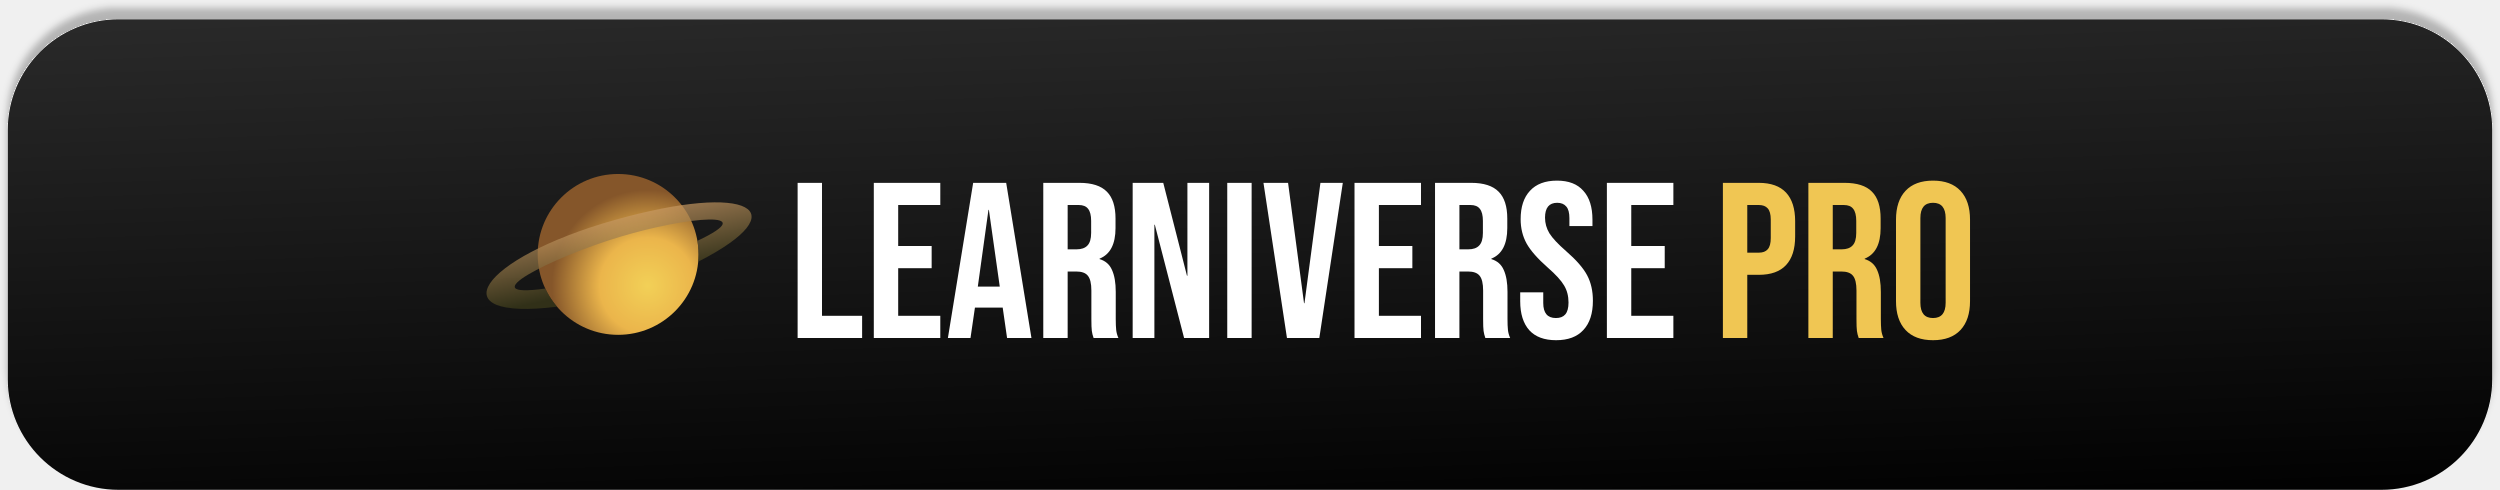
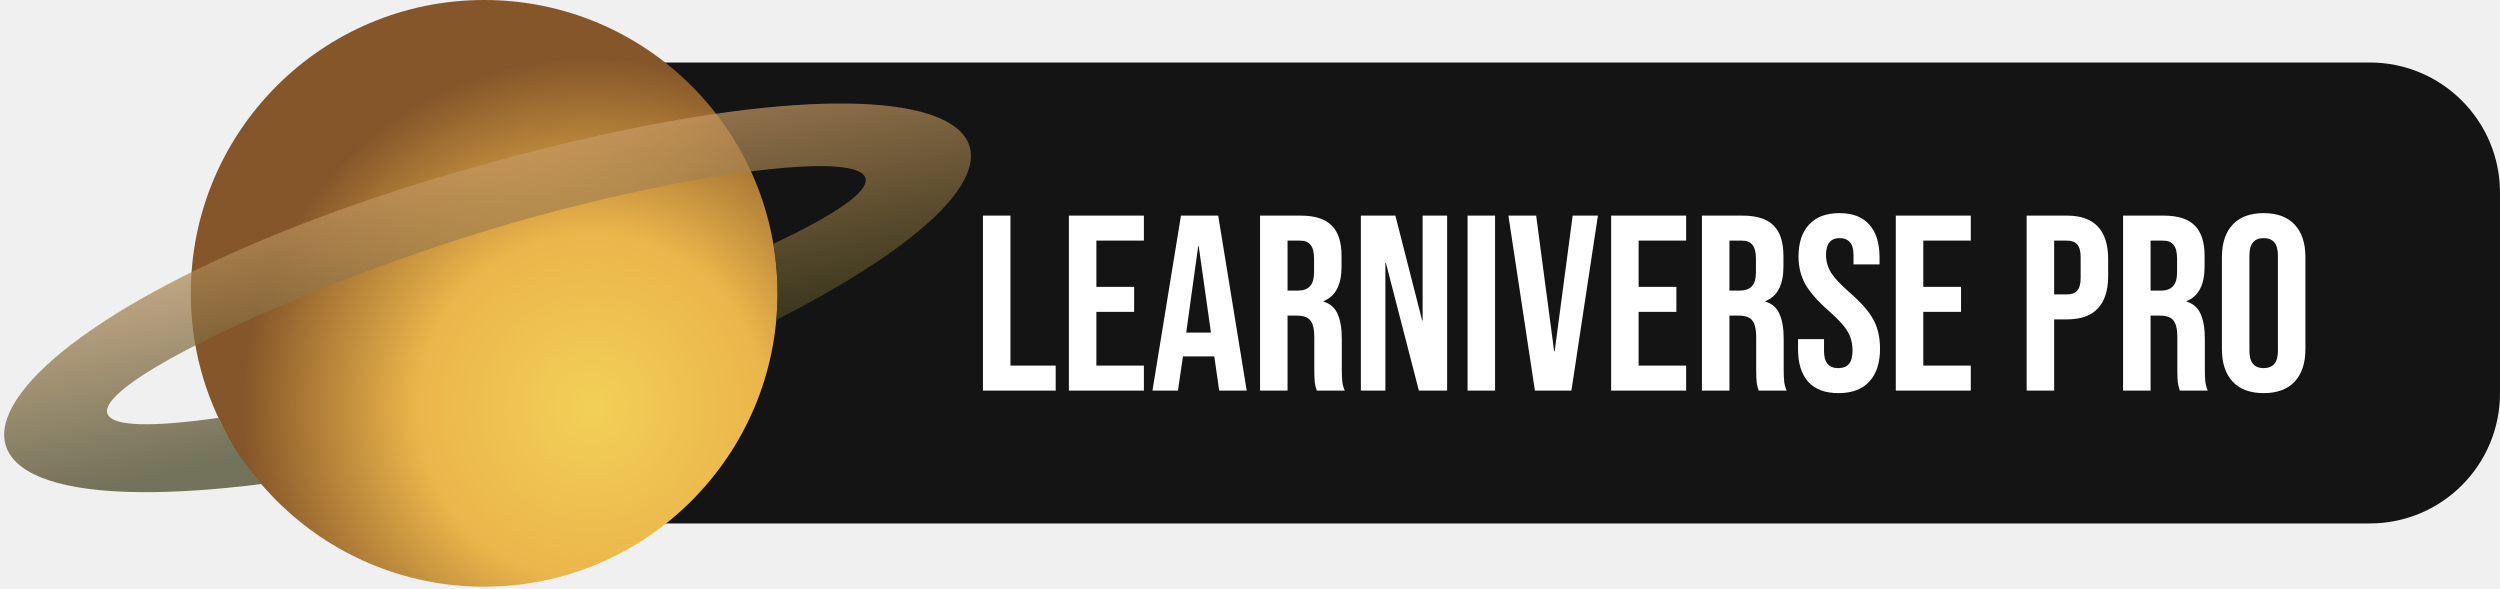
- <svg xmlns="http://www.w3.org/2000/svg" width="2256" height="442" viewBox="0 0 2256 442" fill="none">
-   <g filter="url(#filter0_d_416_27)">
-     <path d="M7 117.42V342.001C7 397.229 51.772 442.001 107 442.001H2149C2204.23 442.001 2249 397.229 2249 342.001V117.42C2249 62.191 2204.23 17.42 2149 17.42H107C51.772 17.42 7 62.191 7 117.42Z" fill="url(#paint0_linear_416_27)" />
-     <path d="M719.774 165H741.774V285H777.974V305H719.774V165ZM788.524 165H848.524V185H810.524V222H840.724V242H810.524V285H848.524V305H788.524V165ZM878.18 165H907.98L930.78 305H908.78L904.78 277.2V277.6H879.78L875.78 305H855.38L878.18 165ZM902.18 258.6L892.38 189.4H891.98L882.38 258.6H902.18ZM941.454 165H974.054C985.387 165 993.654 167.667 998.854 173C1004.05 178.2 1006.65 186.267 1006.65 197.2V205.8C1006.65 220.333 1001.85 229.533 992.254 233.4V233.8C997.587 235.4 1001.32 238.667 1003.45 243.6C1005.72 248.533 1006.85 255.133 1006.85 263.4V288C1006.85 292 1006.99 295.267 1007.25 297.8C1007.52 300.2 1008.19 302.6 1009.25 305H986.854C986.054 302.733 985.521 300.6 985.254 298.6C984.987 296.6 984.854 293 984.854 287.8V262.2C984.854 255.8 983.787 251.333 981.654 248.8C979.654 246.267 976.121 245 971.054 245H963.454V305H941.454V165ZM971.454 225C975.854 225 979.121 223.867 981.254 221.6C983.521 219.333 984.654 215.533 984.654 210.2V199.4C984.654 194.333 983.721 190.667 981.854 188.4C980.121 186.133 977.321 185 973.454 185H963.454V225H971.454ZM1022.12 165H1049.72L1071.12 248.8H1071.52V165H1091.12V305H1068.52L1042.12 202.8H1041.72V305H1022.12V165ZM1107.47 165H1129.47V305H1107.47V165ZM1140.15 165H1162.35L1176.75 273.6H1177.15L1191.55 165H1211.75L1190.55 305H1161.35L1140.15 165ZM1222.31 165H1282.31V185H1244.31V222H1274.51V242H1244.31V285H1282.31V305H1222.31V165ZM1294.97 165H1327.57C1338.9 165 1347.17 167.667 1352.37 173C1357.57 178.2 1360.17 186.267 1360.17 197.2V205.8C1360.17 220.333 1355.37 229.533 1345.77 233.4V233.8C1351.1 235.4 1354.84 238.667 1356.97 243.6C1359.24 248.533 1360.37 255.133 1360.37 263.4V288C1360.37 292 1360.5 295.267 1360.77 297.8C1361.04 300.2 1361.7 302.6 1362.77 305H1340.37C1339.57 302.733 1339.04 300.6 1338.77 298.6C1338.5 296.6 1338.37 293 1338.37 287.8V262.2C1338.37 255.8 1337.3 251.333 1335.17 248.8C1333.17 246.267 1329.64 245 1324.57 245H1316.97V305H1294.97V165ZM1324.97 225C1329.37 225 1332.64 223.867 1334.77 221.6C1337.04 219.333 1338.17 215.533 1338.17 210.2V199.4C1338.17 194.333 1337.24 190.667 1335.37 188.4C1333.64 186.133 1330.84 185 1326.97 185H1316.97V225H1324.97ZM1404.23 307C1393.57 307 1385.5 304 1380.03 298C1374.57 291.867 1371.83 283.133 1371.83 271.8V263.8H1392.63V273.4C1392.63 282.467 1396.43 287 1404.03 287C1407.77 287 1410.57 285.933 1412.43 283.8C1414.43 281.533 1415.43 277.933 1415.43 273C1415.43 267.133 1414.1 262 1411.43 257.6C1408.77 253.067 1403.83 247.667 1396.63 241.4C1387.57 233.4 1381.23 226.2 1377.63 219.8C1374.03 213.267 1372.23 205.933 1372.23 197.8C1372.23 186.733 1375.03 178.2 1380.63 172.2C1386.23 166.067 1394.37 163 1405.03 163C1415.57 163 1423.5 166.067 1428.83 172.2C1434.3 178.2 1437.03 186.867 1437.03 198.2V204H1416.23V196.8C1416.23 192 1415.3 188.533 1413.43 186.4C1411.57 184.133 1408.83 183 1405.23 183C1397.9 183 1394.23 187.467 1394.23 196.4C1394.23 201.467 1395.57 206.2 1398.23 210.6C1401.03 215 1406.03 220.333 1413.23 226.6C1422.43 234.6 1428.77 241.867 1432.23 248.4C1435.7 254.933 1437.43 262.6 1437.43 271.4C1437.43 282.867 1434.57 291.667 1428.83 297.8C1423.23 303.933 1415.03 307 1404.23 307ZM1450.05 165H1510.05V185H1472.05V222H1502.25V242H1472.05V285H1510.05V305H1450.05V165Z" fill="white" />
-     <path d="M1554.74 165H1587.14C1598.07 165 1606.27 167.933 1611.74 173.8C1617.2 179.667 1619.94 188.267 1619.94 199.6V213.4C1619.94 224.733 1617.2 233.333 1611.74 239.2C1606.27 245.067 1598.07 248 1587.14 248H1576.74V305H1554.74V165ZM1587.14 228C1590.74 228 1593.4 227 1595.14 225C1597 223 1597.94 219.6 1597.94 214.8V198.2C1597.94 193.4 1597 190 1595.14 188C1593.4 186 1590.74 185 1587.14 185H1576.74V228H1587.14ZM1631.88 165H1664.48C1675.82 165 1684.08 167.667 1689.28 173C1694.48 178.2 1697.08 186.267 1697.08 197.2V205.8C1697.08 220.333 1692.28 229.533 1682.68 233.4V233.8C1688.02 235.4 1691.75 238.667 1693.88 243.6C1696.15 248.533 1697.28 255.133 1697.28 263.4V288C1697.28 292 1697.42 295.267 1697.68 297.8C1697.95 300.2 1698.62 302.6 1699.68 305H1677.28C1676.48 302.733 1675.95 300.6 1675.68 298.6C1675.42 296.6 1675.28 293 1675.28 287.8V262.2C1675.28 255.8 1674.22 251.333 1672.08 248.8C1670.08 246.267 1666.55 245 1661.48 245H1653.88V305H1631.88V165ZM1661.88 225C1666.28 225 1669.55 223.867 1671.68 221.6C1673.95 219.333 1675.08 215.533 1675.08 210.2V199.4C1675.08 194.333 1674.15 190.667 1672.28 188.4C1670.55 186.133 1667.75 185 1663.88 185H1653.88V225H1661.88ZM1744.35 307C1733.55 307 1725.28 303.933 1719.55 297.8C1713.81 291.667 1710.95 283 1710.95 271.8V198.2C1710.95 187 1713.81 178.333 1719.55 172.2C1725.28 166.067 1733.55 163 1744.35 163C1755.15 163 1763.41 166.067 1769.15 172.2C1774.88 178.333 1777.75 187 1777.75 198.2V271.8C1777.75 283 1774.88 291.667 1769.15 297.8C1763.41 303.933 1755.15 307 1744.35 307ZM1744.35 287C1751.95 287 1755.75 282.4 1755.75 273.2V196.8C1755.75 187.6 1751.95 183 1744.35 183C1736.75 183 1732.95 187.6 1732.95 196.8V273.2C1732.95 282.4 1736.75 287 1744.35 287Z" fill="#F0C653" />
-     <circle cx="557.786" cy="229.58" r="72.58" fill="url(#paint1_radial_416_27)" />
-     <path d="M554.435 198.597C431.838 233.325 394.931 290.203 502.719 276.762C498.647 272.302 494.313 265.036 492.031 260.384C423.319 270.135 497.36 232.492 559.094 213.835C620.828 195.178 688.679 189.38 629.346 217.327C630.079 221.465 630.83 228.439 630.079 236.161C720.484 189.949 677.032 163.868 554.435 198.597Z" fill="url(#paint2_linear_416_27)" fill-opacity="0.7" />
-   </g>
+ <svg xmlns="http://www.w3.org/2000/svg" width="960" height="226" viewBox="0 0 960 226" fill="none">
+   <rect x="134" y="24" width="826" height="177" rx="50" fill="#141414" />
+   <path d="M377.452 82.8H388.012V140.4H405.388V150H377.452V82.8ZM410.452 82.8H439.252V92.4H421.012V110.16H435.508V119.76H421.012V140.4H439.252V150H410.452V82.8ZM453.487 82.8H467.791L478.735 150H468.175L466.255 136.656V136.848H454.255L452.335 150H442.543L453.487 82.8ZM465.007 127.728L460.303 94.512H460.111L455.503 127.728H465.007ZM483.858 82.8H499.506C504.946 82.8 508.914 84.08 511.41 86.64C513.906 89.136 515.154 93.008 515.154 98.256V102.384C515.154 109.36 512.85 113.776 508.242 115.632V115.824C510.802 116.592 512.594 118.16 513.618 120.528C514.706 122.896 515.25 126.064 515.25 130.032V141.84C515.25 143.76 515.314 145.328 515.442 146.544C515.57 147.696 515.89 148.848 516.402 150H505.65C505.266 148.912 505.01 147.888 504.882 146.928C504.754 145.968 504.69 144.24 504.69 141.744V129.456C504.69 126.384 504.178 124.24 503.154 123.024C502.194 121.808 500.498 121.2 498.066 121.2H494.418V150H483.858V82.8ZM498.258 111.6C500.37 111.6 501.938 111.056 502.962 109.968C504.05 108.88 504.594 107.056 504.594 104.496V99.312C504.594 96.88 504.146 95.12 503.25 94.032C502.418 92.944 501.074 92.4 499.218 92.4H494.418V111.6H498.258ZM522.577 82.8H535.825L546.097 123.024H546.289V82.8H555.697V150H544.849L532.177 100.944H531.985V150H522.577V82.8ZM563.545 82.8H574.105V150H563.545V82.8ZM579.23 82.8H589.886L596.798 134.928H596.99L603.902 82.8H613.598L603.422 150H589.406L579.23 82.8ZM618.67 82.8H647.47V92.4H629.23V110.16H643.726V119.76H629.23V140.4H647.47V150H618.67V82.8ZM653.545 82.8H669.193C674.633 82.8 678.601 84.08 681.097 86.64C683.593 89.136 684.841 93.008 684.841 98.256V102.384C684.841 109.36 682.537 113.776 677.929 115.632V115.824C680.489 116.592 682.281 118.16 683.305 120.528C684.393 122.896 684.937 126.064 684.937 130.032V141.84C684.937 143.76 685.001 145.328 685.129 146.544C685.257 147.696 685.577 148.848 686.089 150H675.337C674.953 148.912 674.697 147.888 674.569 146.928C674.441 145.968 674.377 144.24 674.377 141.744V129.456C674.377 126.384 673.865 124.24 672.841 123.024C671.881 121.808 670.185 121.2 667.753 121.2H664.105V150H653.545V82.8ZM667.945 111.6C670.057 111.6 671.625 111.056 672.649 109.968C673.737 108.88 674.281 107.056 674.281 104.496V99.312C674.281 96.88 673.833 95.12 672.937 94.032C672.105 92.944 670.761 92.4 668.905 92.4H664.105V111.6H667.945ZM705.992 150.96C700.872 150.96 697 149.52 694.376 146.64C691.752 143.696 690.44 139.504 690.44 134.064V130.224H700.424V134.832C700.424 139.184 702.248 141.36 705.896 141.36C707.688 141.36 709.032 140.848 709.928 139.824C710.888 138.736 711.368 137.008 711.368 134.64C711.368 131.824 710.728 129.36 709.448 127.248C708.168 125.072 705.8 122.48 702.344 119.472C697.992 115.632 694.952 112.176 693.224 109.104C691.496 105.968 690.632 102.448 690.632 98.544C690.632 93.232 691.976 89.136 694.664 86.256C697.352 83.312 701.256 81.84 706.376 81.84C711.432 81.84 715.24 83.312 717.8 86.256C720.424 89.136 721.736 93.296 721.736 98.736V101.52H711.752V98.064C711.752 95.76 711.304 94.096 710.408 93.072C709.512 91.984 708.2 91.44 706.472 91.44C702.952 91.44 701.192 93.584 701.192 97.872C701.192 100.304 701.832 102.576 703.112 104.688C704.456 106.8 706.856 109.36 710.312 112.368C714.728 116.208 717.768 119.696 719.432 122.832C721.096 125.968 721.928 129.648 721.928 133.872C721.928 139.376 720.552 143.6 717.8 146.544C715.112 149.488 711.176 150.96 705.992 150.96ZM727.983 82.8H756.783V92.4H738.543V110.16H753.039V119.76H738.543V140.4H756.783V150H727.983V82.8ZM778.233 82.8H793.785C799.033 82.8 802.969 84.208 805.593 87.024C808.217 89.84 809.529 93.968 809.529 99.408V106.032C809.529 111.472 808.217 115.6 805.593 118.416C802.969 121.232 799.033 122.64 793.785 122.64H788.793V150H778.233V82.8ZM793.785 113.04C795.513 113.04 796.793 112.56 797.625 111.6C798.521 110.64 798.969 109.008 798.969 106.704V98.736C798.969 96.432 798.521 94.8 797.625 93.84C796.793 92.88 795.513 92.4 793.785 92.4H788.793V113.04H793.785ZM815.264 82.8H830.912C836.352 82.8 840.32 84.08 842.816 86.64C845.312 89.136 846.56 93.008 846.56 98.256V102.384C846.56 109.36 844.256 113.776 839.648 115.632V115.824C842.208 116.592 844 118.16 845.024 120.528C846.112 122.896 846.656 126.064 846.656 130.032V141.84C846.656 143.76 846.72 145.328 846.848 146.544C846.976 147.696 847.296 148.848 847.808 150H837.056C836.672 148.912 836.416 147.888 836.288 146.928C836.16 145.968 836.096 144.24 836.096 141.744V129.456C836.096 126.384 835.584 124.24 834.56 123.024C833.6 121.808 831.904 121.2 829.472 121.2H825.824V150H815.264V82.8ZM829.664 111.6C831.776 111.6 833.344 111.056 834.368 109.968C835.456 108.88 836 107.056 836 104.496V99.312C836 96.88 835.552 95.12 834.656 94.032C833.824 92.944 832.48 92.4 830.624 92.4H825.824V111.6H829.664ZM869.247 150.96C864.063 150.96 860.095 149.488 857.343 146.544C854.591 143.6 853.215 139.44 853.215 134.064V98.736C853.215 93.36 854.591 89.2 857.343 86.256C860.095 83.312 864.063 81.84 869.247 81.84C874.431 81.84 878.399 83.312 881.151 86.256C883.903 89.2 885.279 93.36 885.279 98.736V134.064C885.279 139.44 883.903 143.6 881.151 146.544C878.399 149.488 874.431 150.96 869.247 150.96ZM869.247 141.36C872.895 141.36 874.719 139.152 874.719 134.736V98.064C874.719 93.648 872.895 91.44 869.247 91.44C865.599 91.44 863.775 93.648 863.775 98.064V134.736C863.775 139.152 865.599 141.36 869.247 141.36Z" fill="white" />
+   <circle cx="185.909" cy="112.645" r="112.645" fill="url(#paint0_radial_420_1648)" />
+   <path d="M180.708 64.559C-9.563 118.457 -66.844 206.733 100.445 185.871C94.125 178.95 87.397 167.672 83.856 160.453C-22.785 175.586 92.128 117.164 187.939 88.209C283.751 59.254 389.055 50.254 296.971 93.628C298.108 100.05 299.273 110.875 298.108 122.86C438.417 51.138 370.979 10.66 180.708 64.559Z" fill="url(#paint1_linear_420_1648)" fill-opacity="0.7" />
  <defs>
-     <filter id="filter0_d_416_27" x="0.3" y="0.72" width="2255.4" height="441.28" filterUnits="userSpaceOnUse" color-interpolation-filters="sRGB">
-       <feFlood flood-opacity="0" result="BackgroundImageFix" />
-       <feColorMatrix in="SourceAlpha" type="matrix" values="0 0 0 0 0 0 0 0 0 0 0 0 0 0 0 0 0 0 127 0" result="hardAlpha" />
-       <feOffset dy="-10" />
-       <feGaussianBlur stdDeviation="3.35" />
-       <feComposite in2="hardAlpha" operator="out" />
-       <feColorMatrix type="matrix" values="0 0 0 0 0 0 0 0 0 0 0 0 0 0 0 0 0 0 0.25 0" />
-       <feBlend mode="normal" in2="BackgroundImageFix" result="effect1_dropShadow_416_27" />
-       <feBlend mode="normal" in="SourceGraphic" in2="effect1_dropShadow_416_27" result="shape" />
-     </filter>
-     <linearGradient id="paint0_linear_416_27" x1="1203" y1="-114" x2="1223.5" y2="491" gradientUnits="userSpaceOnUse">
-       <stop stop-color="#313131" />
-       <stop offset="1" />
-     </linearGradient>
-     <radialGradient id="paint1_radial_416_27" cx="0" cy="0" r="1" gradientUnits="userSpaceOnUse" gradientTransform="translate(584.436 257.754) rotate(-124.634) scale(102.983)">
+     <radialGradient id="paint0_radial_420_1648" cx="0" cy="0" r="1" gradientUnits="userSpaceOnUse" gradientTransform="translate(227.27 156.371) rotate(-124.634) scale(159.831)">
      <stop stop-color="#F2D057" />
      <stop offset="0.42" stop-color="#EBB54B" />
      <stop offset="0.84" stop-color="#85562A" />
    </radialGradient>
-     <linearGradient id="paint2_linear_416_27" x1="546.035" y1="198.105" x2="558.577" y2="257.711" gradientUnits="userSpaceOnUse">
+     <linearGradient id="paint1_linear_420_1648" x1="167.67" y1="63.795" x2="187.136" y2="156.305" gradientUnits="userSpaceOnUse">
      <stop stop-color="#C99A63" />
      <stop offset="1" stop-color="#3D3C1A" />
    </linearGradient>
  </defs>
</svg>
